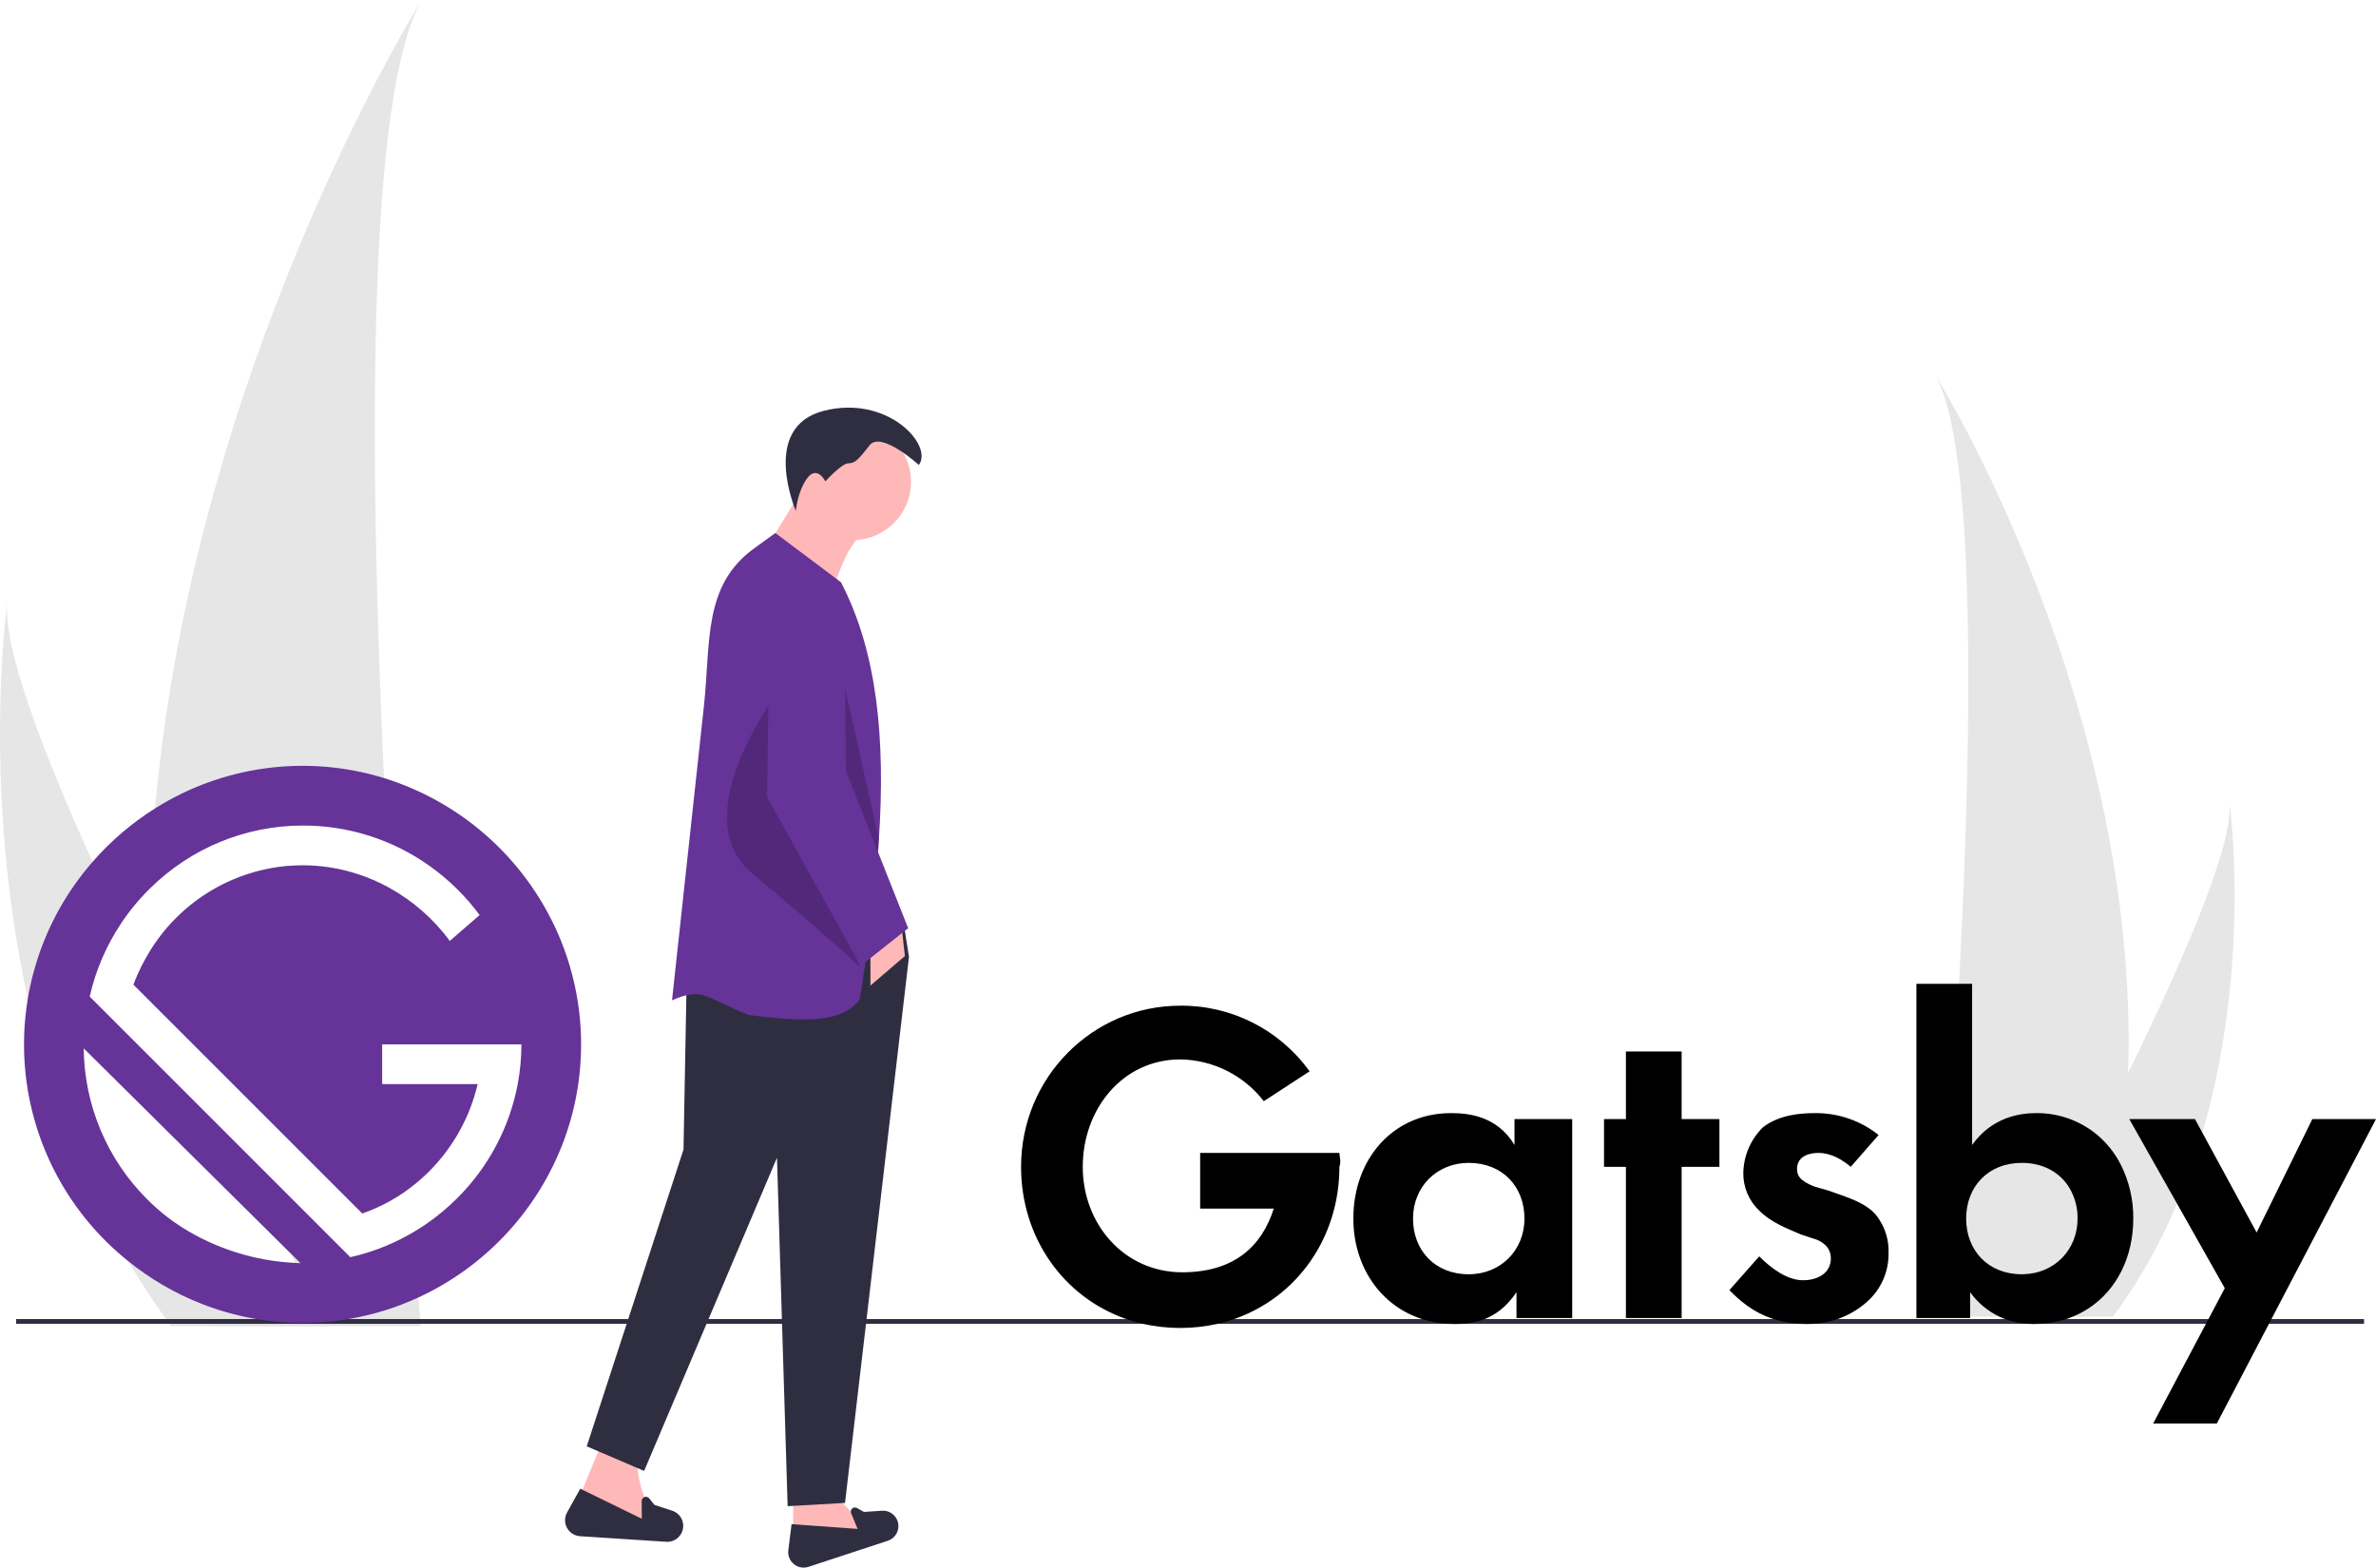
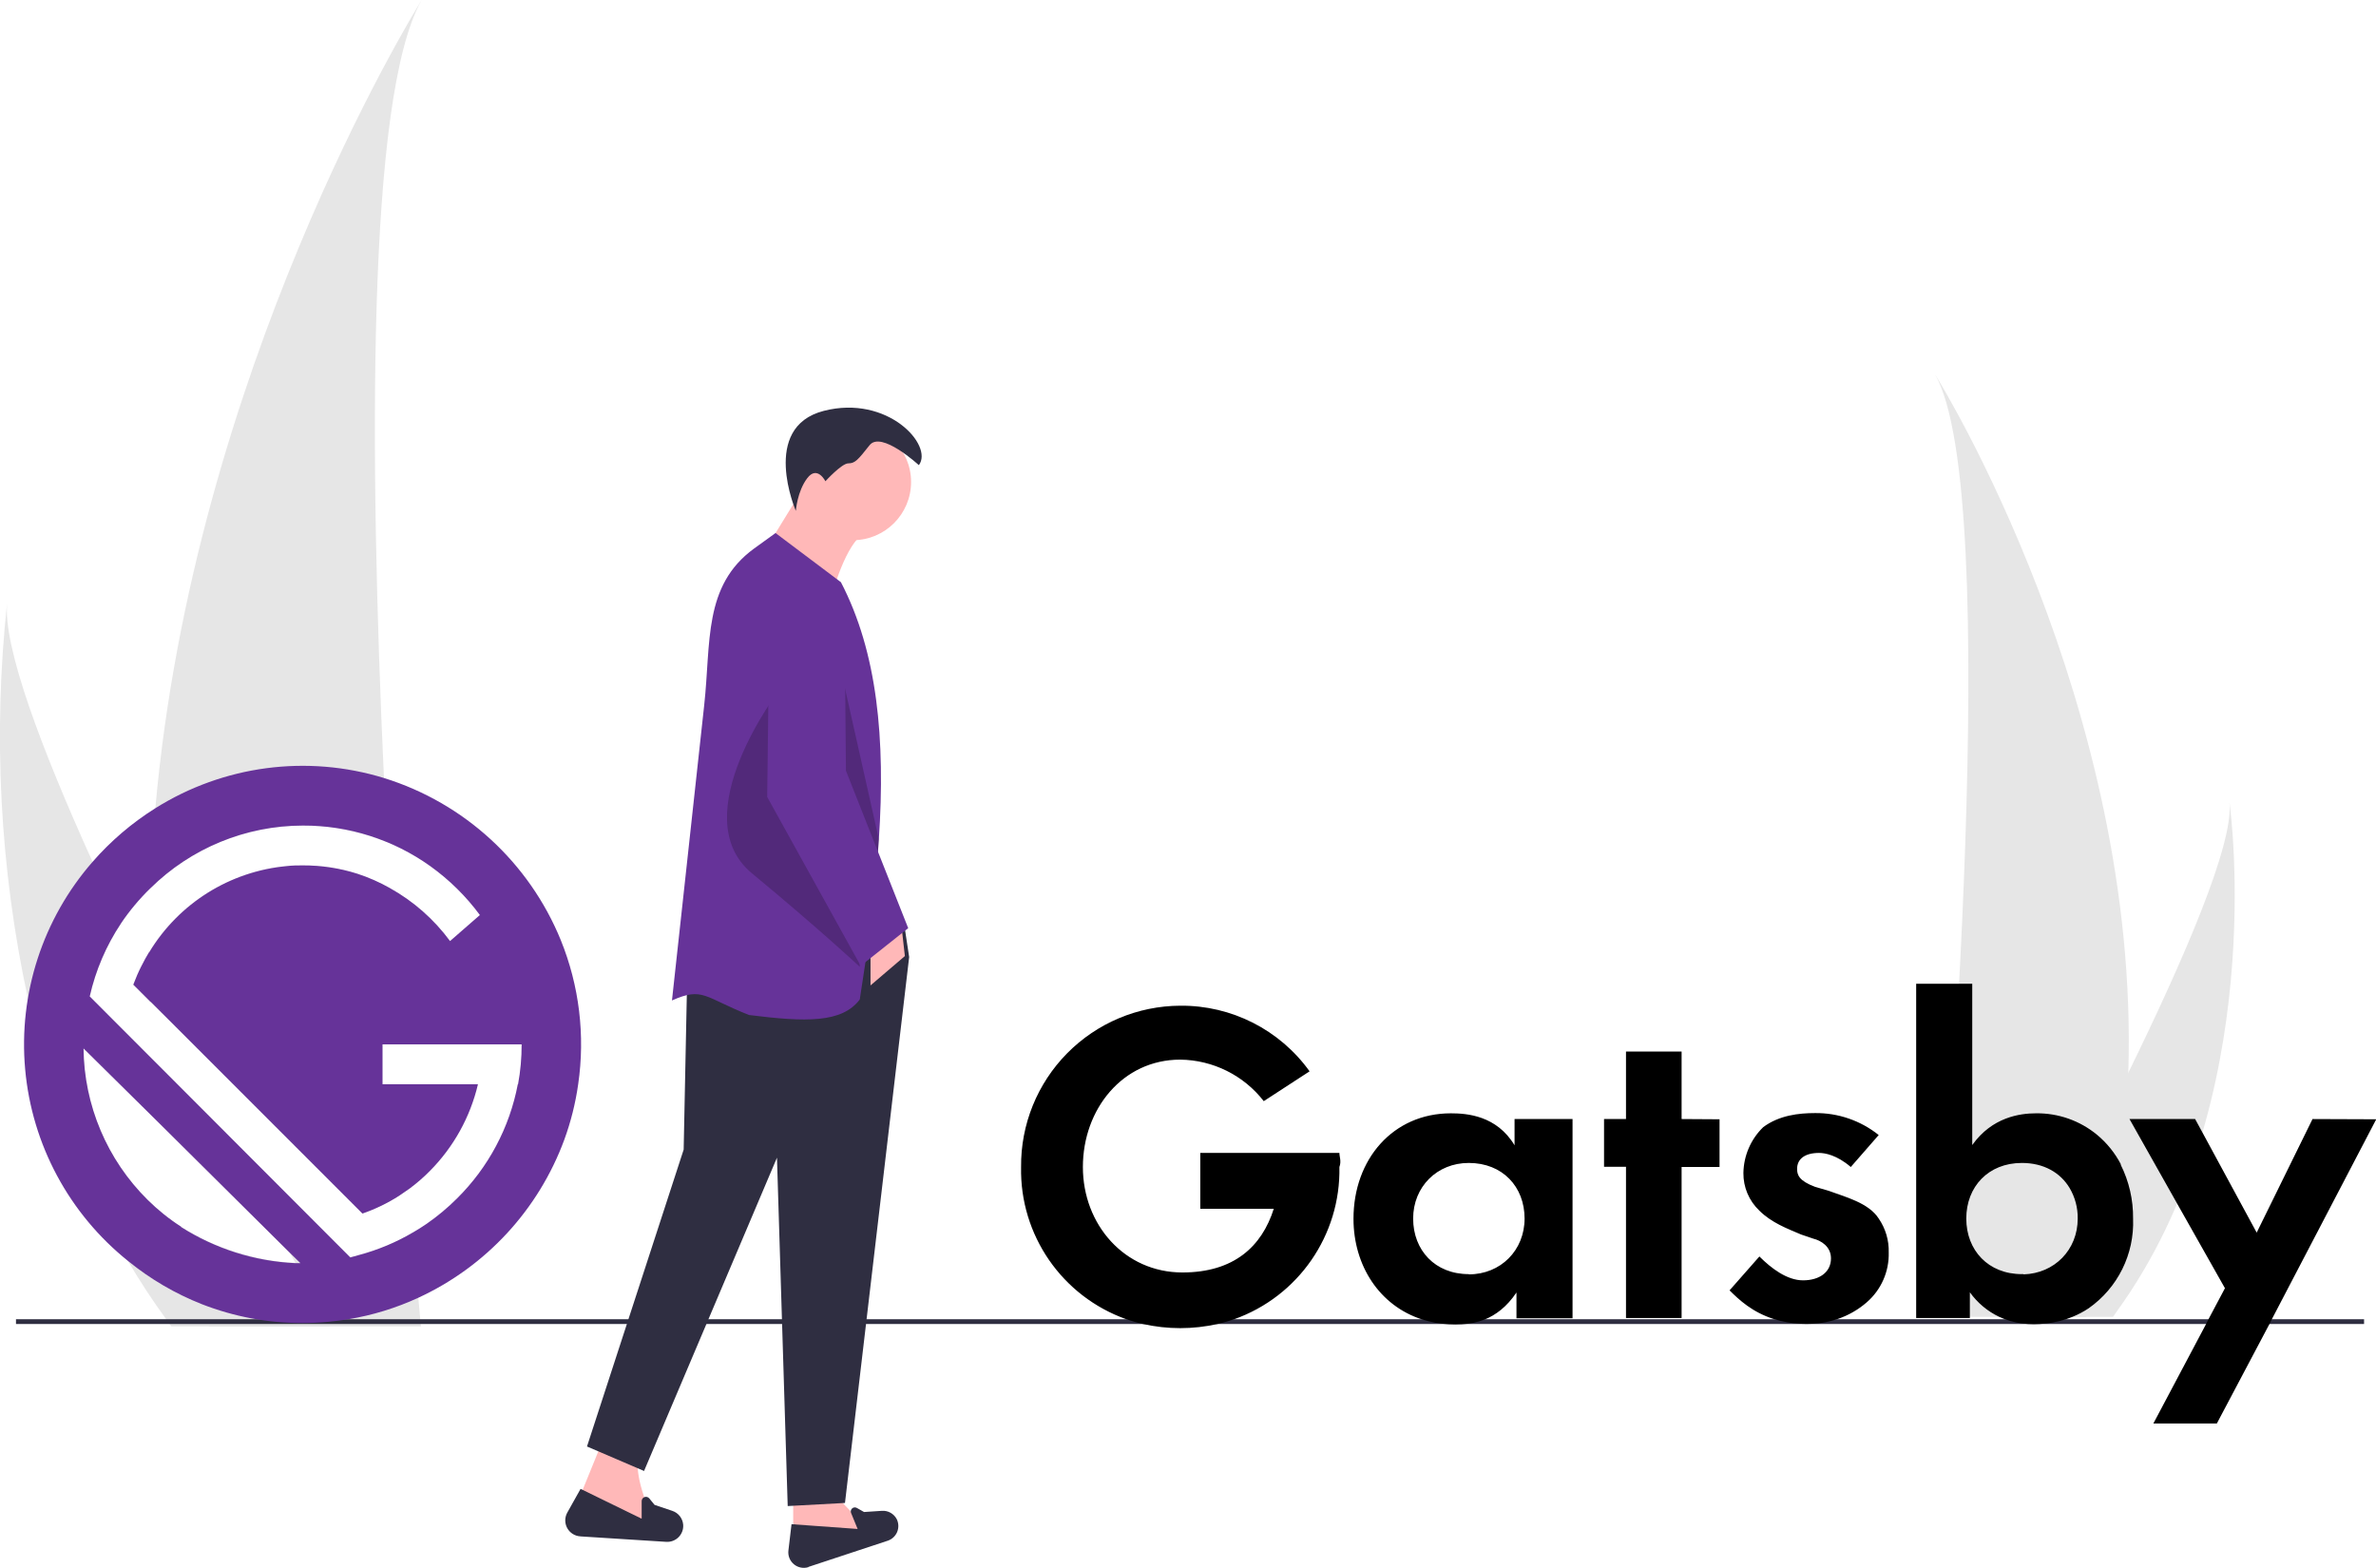
- <svg xmlns="http://www.w3.org/2000/svg" id="b2f46e39-848f-4802-b668-f0d450449910" data-name="Layer 1" width="995.745" height="657.038" viewBox="0 0 995.745 657.038">
-   <path d="M993.997,571.118a361.651,361.651,0,0,1-16.894,99.972c-.235.751-.482,1.491-.729,2.242h-63.046c.067-.673.135-1.424.202-2.242,4.204-48.327,28.44-342.458-.538-392.758C915.526,282.412,998.885,417.562,993.997,571.118Z" transform="translate(-102.1249 -121.48)" fill="#e6e6e6" />
-   <path d="M989.266,671.09c-.527.751-1.076,1.502-1.637,2.242H940.334c.359-.639.773-1.39,1.256-2.242,7.813-14.102,30.94-56.264,52.407-99.972,23.07-46.97,44.235-95.723,42.453-113.368C1036.999,461.729,1052.962,583.045,989.266,671.09Z" transform="translate(-102.1249 -121.48)" fill="#e6e6e6" />
-   <path d="M278.48,677.33H189.74c-.11-.34-.22-.67-.33-1-.22-.67-.44-1.33-.65-2-.02-.05-.03-.11-.05-.16-.66-2.05-1.31-4.11-1.94-6.16q-4.965-16.14-8.72-32.32a97.761,97.761,0,0,0,47.84,15.13c-.8-1.46-1.61-2.96-2.45-4.51l-53.31-52.82q-1.965-13.575-3.18-27.07l81.99,81.99c1.21-.27,2.41-.57,3.6-.89a90.621,90.621,0,0,0,22.65-9.5c.87,10.84,1.63,20.04,2.24,27.28.3,3.4.55,6.37.77,8.87,0,.05.01.11.01.16.06.71.12,1.38.18,2C278.42,676.68,278.45,677.01,278.48,677.33Z" transform="translate(-102.1249 -121.48)" fill="#e6e6e6" />
-   <path d="M273.75,619.55q-2.205,1.665-4.54,3.14a72.253,72.253,0,0,1-15.27,7.38L172.4,548.53l-7.16-7.16q-.195-3.96-.31-7.92-.21-6.45-.26-12.88a75.436,75.436,0,0,1,57.49-36.11c2.22-.21,4.48-.31,6.76-.31A74.294,74.294,0,0,1,251.84,487.77a75.177,75.177,0,0,1,13.55,5.87c1.28,23.03,2.66,45.12,4.03,65.56H262.28v16.67h8.27c.66,9.36,1.3,18.3,1.92,26.73Q273.13,611.465,273.75,619.55Z" transform="translate(-102.1249 -121.48)" fill="#e6e6e6" />
-   <path d="M264.03,468.14q.165,3.195.33,6.38a91.362,91.362,0,0,0-99.34,19.29q.6-16.92,2.1-33.52c16.24-182.78,107.24-331.54,111.74-338.81-23.06,40.4-22.07,190.96-15.82,326.1Q263.52,457.93,264.03,468.14Z" transform="translate(-102.1249 -121.48)" fill="#e6e6e6" />
-   <path d="M172.4,548.53l-7.16-7.16-7.19-7.19a76.847,76.847,0,0,1,3.41-7.83q1.725,3.555,3.47,7.1Q168.65,541.025,172.4,548.53Z" transform="translate(-102.1249 -121.48)" fill="#e6e6e6" />
-   <path d="M240.47,677.33H173.9c-.25-.33-.5-.66-.75-1-.49-.66-.98-1.33-1.45-2-.04-.05-.07-.11-.11-.16q-8.535-11.805-15.75-24.12l-.01-.01c-20.98-35.63-34.05-73.8-42.04-110.06-18.94-85.99-9.28-161.18-8.62-166-1.8,18.49,14.14,61.03,35.74,108.74,3.83,8.47,7.84,17.1,11.96,25.78a91.294,91.294,0,0,0-13.16,30.68l57.11,57.11c9.92,18.99,19.12,36.17,26.62,50.02l-53.31-52.82L137.2,560.86a90.506,90.506,0,0,0,26.69,63.37,87.009,87.009,0,0,0,14.16,11.46,97.761,97.761,0,0,0,47.84,15.13c5.48,10.09,9.9,18.1,12.81,23.35.03.06.06.11.09.16.22.39.43.76.63,1.12.17.31.33.6.49.88C240.1,676.68,240.29,677.01,240.47,677.33Z" transform="translate(-102.1249 -121.48)" fill="#e6e6e6" />
-   <rect x="6.748" y="552.852" width="984" height="2" fill="#2f2e41" />
-   <path d="M663.45,604.7H605.09v23.34h30.85c-5.01,15.85-16.68,26.69-38.36,26.69-24.18,0-41.69-20.02-41.69-44.2s16.68-45.02,40.86-45.02a45.063,45.063,0,0,1,35.02,17.51l19.18-12.51a66.023,66.023,0,0,0-54.2-27.52c-36.69,0-66.71,30.02-66.71,67.54,0,29.67,17.73,54.66,44.13,63.8a63.971,63.971,0,0,0,6.96,2,70.934,70.934,0,0,0,31.23,0,64.145,64.145,0,0,0,6.97-2c26.39-9.14,44.12-34.13,44.12-63.8C664.29,608.03,663.45,606.36,663.45,604.7ZM1071.19,590.52l-23.35,47.53-22.75-41.84L1022,590.52H994.48l20.02,35.46,20,35.42-6.84,12.93-1.06,2-22.11,41.77h26.68L1053.01,676.33l1.04-2L1097.87,590.52ZM990.89,609.57a40.247,40.247,0,0,0-9.91-12.49,39.372,39.372,0,0,0-25.69-9.06c-6.67,0-18.34,1.67-26.68,13.34V533.82H905.26V673.9h22.51V663.06a32.025,32.025,0,0,0,12.28,10.27c.8.38,1.6.71,2.39,1a33.364,33.364,0,0,0,9.65,2c.91.06,1.7.07,2.37.07.85,0,1.68-.02,2.51-.07a43.013,43.013,0,0,0,11.05-2c.94-.3,1.85-.63,2.74-1a38.1,38.1,0,0,0,6.76-3.55c11.67-7.69,18.63-21.41,18.63-37.57A49.164,49.164,0,0,0,990.89,609.57Zm-40.76,45.97c-.22.02-.45.02-.68.02-14.17,0-23.34-10.01-23.34-23.35s9.17-23.34,23.34-23.34c9.08,0,16.1,4.1,19.97,10.55a24.546,24.546,0,0,1,3.38,12.79C972.8,645.32,963.13,655.22,950.13,655.54Zm-60.71-23.33c-4.17-6.67-14.18-9.17-20.85-11.67l-5.83-1.67c-6.67-2.5-7.51-5-7.51-7.5,0-4.17,3.34-6.67,9.17-6.67,2.51,0,7.51.83,13.34,5.83l11.68-13.34a41.994,41.994,0,0,0-26.68-9.17c-6.67,0-15.01.83-21.68,5.84a27.45,27.45,0,0,0-8.34,19.17,21.365,21.365,0,0,0,6.67,15.85c5,5,11.67,7.5,17.51,10l5,1.67c3.34.83,7.51,3.34,7.51,8.34,0,5.84-5.01,9.17-11.68,9.17s-13.34-5-18.34-10.01l-12.51,14.18c4.03,4.03,9.66,9.26,18.52,12.1a44.155,44.155,0,0,0,11.26,2c.89.05,1.8.07,2.74.07.79,0,1.58-.02,2.35-.07a37.407,37.407,0,0,0,10.46-2,36.155,36.155,0,0,0,12.21-7.1,26.732,26.732,0,0,0,9.17-20.84A23.879,23.879,0,0,0,889.42,632.21Zm-82.55-41.69V562.17H783.52v28.35h-9.17v20.01h9.17V673.9h23.35V610.53h15.84V590.52Zm-70.04,0v10.84c-7.5-12.51-20.01-13.34-26.68-13.34-24.18,0-40.86,19.18-40.86,44.19,0,19.58,10.93,36.42,28.82,42.12a43.632,43.632,0,0,0,11.14,2c.85.05,1.7.07,2.57.07.89,0,1.85-.01,2.87-.07a30.148,30.148,0,0,0,9.65-2c4.51-1.79,9.23-5.11,13.32-11.27V673.9h23.35V590.52Zm-19.18,65.04c-14.17,0-23.35-10.01-23.35-23.35s10.01-23.34,23.35-23.34c14.18,0,23.35,10,23.35,23.34S730.99,655.56,717.65,655.56Z" transform="translate(-102.1249 -121.48)" />
-   <path d="M270.55,575.87c.66,9.36,1.3,18.3,1.92,26.73q.66,8.865,1.28,16.95a73.591,73.591,0,0,0,8.39-7.28,76.403,76.403,0,0,0,20.16-36.4ZM164.93,533.45q-.21-6.45-.26-12.88-1.725,2.805-3.21,5.78a76.847,76.847,0,0,0-3.41,7.83l7.19,7.19Q165.045,537.41,164.93,533.45Zm105.62,42.42c.66,9.36,1.3,18.3,1.92,26.73q.66,8.865,1.28,16.95a73.591,73.591,0,0,0,8.39-7.28,76.403,76.403,0,0,0,20.16-36.4Zm0,0c.66,9.36,1.3,18.3,1.92,26.73q.66,8.865,1.28,16.95a73.591,73.591,0,0,0,8.39-7.28,76.403,76.403,0,0,0,20.16-36.4Zm-105.88-55.3q-1.725,2.805-3.21,5.78a76.847,76.847,0,0,0-3.41,7.83l7.19,7.19q-.195-3.96-.31-7.92Q164.72,527,164.67,520.57ZM337.09,515.44a117.747,117.747,0,0,0-74.05-67.86,116.096,116.096,0,0,0-95.92,12.71,118.007,118.007,0,0,0-26.21,22.43A116.289,116.289,0,0,0,155.83,650.04l.01.01a116.943,116.943,0,0,0,30.93,17.96,115.741,115.741,0,0,0,42.15,7.92q5.31,0,10.5-.48,4.395-.39,8.69-1.12a114.269,114.269,0,0,0,29.32-9.03,117.787,117.787,0,0,0,61.17-66.23,114.656,114.656,0,0,0,5.86-23.2,116.112,116.112,0,0,0-7.37-60.43ZM178.05,635.69a87.009,87.009,0,0,1-14.16-11.46,90.506,90.506,0,0,1-26.69-63.37l32.93,32.63,53.31,52.82,4.65,4.61c-.73-.03-1.47-.06-2.2-.1A97.761,97.761,0,0,1,178.05,635.69Zm141.04-59.82a91.415,91.415,0,0,1-25.45,47.9,93.126,93.126,0,0,1-12.74,10.61c-1.85,1.28-3.76,2.5-5.71,3.64a90.621,90.621,0,0,1-22.65,9.5c-1.19.32-2.39.62-3.6.89L139.71,539.18a91.294,91.294,0,0,1,13.16-30.68,93.094,93.094,0,0,1,12.15-14.69,90.999,90.999,0,0,1,63.9-26.33,91.201,91.201,0,0,1,53.4,17.05A93.562,93.562,0,0,1,303.13,505l-12.5,10.84a79.252,79.252,0,0,0-25.24-22.2,75.177,75.177,0,0,0-13.55-5.87A74.294,74.294,0,0,0,228.92,484.15c-2.28,0-4.54.1-6.76.31A75.436,75.436,0,0,0,164.67,520.57q-1.725,2.805-3.21,5.78a76.847,76.847,0,0,0-3.41,7.83l7.19,7.19,7.16,7.16,81.54,81.54a72.253,72.253,0,0,0,15.27-7.38q2.34-1.47,4.54-3.14a73.591,73.591,0,0,0,8.39-7.28,76.403,76.403,0,0,0,20.16-36.4H262.28V559.2h58.36A89.897,89.897,0,0,1,319.09,575.87Zm-48.54,0c.66,9.36,1.3,18.3,1.92,26.73q.66,8.865,1.28,16.95a73.591,73.591,0,0,0,8.39-7.28,76.403,76.403,0,0,0,20.16-36.4Zm0,0c.66,9.36,1.3,18.3,1.92,26.73q.66,8.865,1.28,16.95a73.591,73.591,0,0,0,8.39-7.28,76.403,76.403,0,0,0,20.16-36.4Z" transform="translate(-102.1249 -121.48)" fill="#639" />
-   <polygon points="332.398 648.706 365.998 643.436 352.162 628.942 332.398 628.942 332.398 648.706" fill="#ffb8b8" />
-   <path d="M440.955,778.187l33.236-10.933a6.464,6.464,0,0,0,3.762-9.031h0a6.464,6.464,0,0,0-6.217-3.558l-7.539.509-2.955-1.663a1.719,1.719,0,0,0-2.432,2.152l2.725,6.617-27.671-1.976-1.365,10.922A6.481,6.481,0,0,0,440.955,778.187Z" transform="translate(-102.1249 -121.48)" fill="#2f2e41" />
-   <path d="M343.056,753.635l34.918,9.224c-6.431-13.341-10.392-25.146-7.906-32.941l-16.471-1.976Z" transform="translate(-102.1249 -121.48)" fill="#ffb8b8" />
-   <path d="M345.203,765.344l36.129,2.343a6.689,6.689,0,0,0,7.099-7.216v0a6.689,6.689,0,0,0-4.594-5.817l-7.434-2.423-2.194-2.738a1.778,1.778,0,0,0-3.166,1.127l.06,7.405-25.8-12.586-5.529,9.957A6.707,6.707,0,0,0,345.203,765.344Z" transform="translate(-102.1249 -121.48)" fill="#2f2e41" />
-   <circle cx="357.423" cy="201.969" r="24.377" fill="#ffb8b8" />
-   <path d="M420.869,355.185l28.177,21.305c4.554-17.387,10.02-29.807,17.181-32.988L438.05,327.008Z" transform="translate(-102.1249 -121.48)" fill="#ffb8b8" />
-   <polygon points="245.895 606.197 269.949 616.506 325.616 485.241 330.084 631.282 354.138 629.908 380.94 401.052 378.879 387.994 287.817 408.268 286.443 481.804 245.895 606.197" fill="#2f2e41" />
-   <path d="M487.189,316.355s-15.807-14.432-20.618-8.247-6.185,7.56-8.934,7.56-9.622,7.56-9.622,7.56-3.436-6.873-7.56-1.375-4.811,13.745-4.811,13.745-15.12-35.05,11.683-41.923S493.374,308.108,487.189,316.355Z" transform="translate(-102.1249 -121.48)" fill="#2f2e41" />
-   <path d="M383.757,540.744c13.058-5.718,13.443-1.23,32.301,6.185,23.752,2.948,38.851,3.326,46.39-6.529,3.086-19.566,5.615-38.328,7.175-56.169q.484-5.515.838-10.92c2.749-41.971-.618-78.457-15.917-107.817l-27.49-20.618-8.969,6.508c-21.422,15.546-18.089,39.428-20.934,65.743Z" transform="translate(-102.1249 -121.48)" fill="#663399" />
-   <polygon points="364.79 413.079 379.222 400.708 377.848 388.338 364.79 388.338 364.79 413.079" fill="#ffb8b8" />
-   <path d="M428.825,410.509S388.222,463.428,417.224,487.482s45.224,39.174,45.224,39.174S460.727,422.88,428.825,410.509Z" transform="translate(-102.1249 -121.48)" opacity="0.2" />
-   <path d="M444.579,463.428l25.044,20.803q.484-5.515.838-10.92l-16.948-75.859Z" transform="translate(-102.1249 -121.48)" opacity="0.2" />
-   <path d="M462.791,526.312l19.93-15.807-26.116-65.976-.593-68.771a15.659,15.659,0,0,0-10.413-14.619h0a15.659,15.659,0,0,0-20.904,14.543l-1.079,79.844Z" transform="translate(-102.1249 -121.48)" fill="#663399" />
+ <svg xmlns="http://www.w3.org/2000/svg" viewBox="0 0 995.7 657">
+   <path d="M891.9 449.6a361.7 361.7 0 01-17 100l-.7 2.3h-63l.2-2.3c4.2-48.3 28.4-342.4-.5-392.7 2.5 4 85.9 139.2 81 292.7z" fill="#e6e6e6" />
+   <path d="M887.1 549.6l-1.6 2.3h-47.3l1.3-2.3c7.8-14 30.9-56.3 52.4-100 23-47 44.2-95.7 42.4-113.3.6 4 16.5 125.3-47.2 213.3zM176.4 555.9H87.6c0-.4-.2-.7-.3-1l-.7-2v-.2l-2-6.2q-5-16.1-8.7-32.3a97.8 97.8 0 0047.9 15.1l-2.5-4.5L68 472q-2-13.6-3.2-27l82 82a86 86 0 003.6-1 90.6 90.6 0 0022.7-9.5l2.2 27.3.8 8.9v.2a166.4 166.4 0 00.3 3z" fill="#e6e6e6" />
+   <path d="M171.6 498q-2.2 1.7-4.5 3.2a72.3 72.3 0 01-15.3 7.4L70.3 427l-7.2-7.2-.3-8-.3-12.8A75.4 75.4 0 01120 363c2.3-.2 4.5-.3 6.8-.3a74.3 74.3 0 0123 3.6 75.2 75.2 0 0113.5 5.9c1.2 23 2.6 45 4 65.5h-7.1v16.7h8.2l2 26.7 1.2 17zM162 346.7q0 3.2.2 6.3A91.4 91.4 0 0063 372.3q.6-16.9 2.1-33.5C81.2 156 172.2 7.3 176.7 0c-23 40.4-22 191-15.8 326.1l1 20.6z" fill="#e6e6e6" />
+   <path d="M70.3 427L63 420l-7.2-7.2a76.8 76.8 0 013.4-7.8l3.5 7 7.5 15.2z" fill="#e6e6e6" />
+   <path d="M138.3 555.9H71.8a86.8 86.8 0 01-2.2-3l-.1-.2q-8.6-11.8-15.8-24.1c-21-35.7-34-73.8-42-110.1a521 521 0 01-8.7-166c-1.8 18.5 14.2 61 35.8 108.7a1541 1541 0 0012 25.8 91.3 91.3 0 00-13.2 30.7l57.1 57.1c10 19 19.1 36.2 26.6 50L68 472l-33-32.6a90.5 90.5 0 0026.8 63.4 87 87 0 0014.1 11.4 97.8 97.8 0 0047.9 15.1 3087.6 3087.6 0 0012.9 23.6l.6 1 .5 1 .5 1z" fill="#e6e6e6" />
+   <path fill="#2f2e41" d="M6.7 552.9h984v2H6.7z" />
+   <path d="M561.3 483.2H503v23.4h30.8c-5 15.8-16.7 26.7-38.3 26.7-24.2 0-41.7-20-41.7-44.2s16.6-45 40.8-45a45 45 0 0135 17.4l19.2-12.5a66 66 0 00-54.2-27.5 67 67 0 00-66.7 67.6 66.3 66.3 0 0044.1 63.8 64 64 0 007 2 71 71 0 0031.2 0 64.1 64.1 0 007-2 66.3 66.3 0 0044.1-63.8c.9-2.5 0-4.2 0-5.9zM969.1 469l-23.4 47.6-22.7-41.9-3.1-5.7h-27.5l20 35.5 20 35.4-6.9 13-1 2-22.1 41.7H929L951 555l1-2 43.8-83.9zm-80.3 19a40.2 40.2 0 00-10-12.4 39.4 39.4 0 00-25.6-9c-6.7 0-18.4 1.6-26.7 13.3v-67.6H803v140.1h22.5v-10.8a32 32 0 0012.3 10.3l2.4 1a33.4 33.4 0 009.7 2 35.2 35.2 0 004.8 0 43 43 0 0011.1-2l2.7-1a38.1 38.1 0 006.8-3.6 43.8 43.8 0 0018.6-37.6 49.2 49.2 0 00-5.2-22.6zM848 534h-.7c-14.1 0-23.3-10-23.3-23.3s9.2-23.3 23.3-23.3c9.1 0 16.1 4 20 10.5a24.5 24.5 0 013.4 12.8c0 13.1-9.7 23-22.7 23.4zm-60.7-23.3c-4.2-6.6-14.2-9.1-20.9-11.6l-5.8-1.7c-6.7-2.5-7.5-5-7.5-7.5 0-4.2 3.3-6.7 9.2-6.7 2.5 0 7.5.9 13.3 5.9l11.7-13.4a42 42 0 00-26.7-9.2c-6.7 0-15 .9-21.7 5.9a27.4 27.4 0 00-8.3 19.2 21.4 21.4 0 006.7 15.8c5 5 11.6 7.5 17.5 10l5 1.7c3.3.8 7.5 3.3 7.5 8.3 0 5.9-5 9.2-11.7 9.2s-13.3-5-18.3-10l-12.5 14.2c4 4 9.6 9.2 18.5 12a44.2 44.2 0 0011.2 2 48.9 48.9 0 005.1 0 37.4 37.4 0 0010.5-2 36.2 36.2 0 0012.2-7 26.7 26.7 0 009.2-20.9 23.9 23.9 0 00-4.2-14.2zM704.7 469v-28.3h-23.3V469h-9.2v20h9.2v63.4h23.3v-63.3h15.9v-20zm-70 0V480c-7.5-12.5-20-13.4-26.7-13.4-24.2 0-40.8 19.2-40.8 44.2 0 19.6 10.9 36.5 28.8 42.2a43.6 43.6 0 0011.1 2 43.6 43.6 0 005.5 0 30.1 30.1 0 009.6-2c4.5-1.8 9.2-5.2 13.3-11.3v10.8H659V469zm-19.2 65c-14.1 0-23.3-10-23.3-23.3s10-23.3 23.3-23.3c14.2 0 23.4 10 23.4 23.3s-10 23.4-23.4 23.4z" />
+   <path d="M168.4 454.4l2 26.7 1.2 17a73.6 73.6 0 008.4-7.3 76.4 76.4 0 0020.2-36.4zM62.8 412l-.3-13q-1.7 2.9-3.2 5.9a76.8 76.8 0 00-3.4 7.8l7.2 7.2-.3-8zm105.6 42.4l2 26.7 1.2 17a73.6 73.6 0 008.4-7.3 76.4 76.4 0 0020.2-36.4zm0 0l2 26.7 1.2 17a73.6 73.6 0 008.4-7.3 76.4 76.4 0 0020.2-36.4zM62.5 399q-1.7 2.8-3.2 5.8a76.8 76.8 0 00-3.4 7.8l7.2 7.2-.3-8-.3-12.8zM235 394a117.7 117.7 0 00-74-67.9 116.1 116.1 0 00-96 12.7 118 118 0 00-26.2 22.4 116.3 116.3 0 0015 167.4 117 117 0 0030.8 18 115.7 115.7 0 0042.2 7.9q5.3 0 10.5-.5 4.4-.4 8.7-1.1a114.3 114.3 0 0029.3-9 117.8 117.8 0 0061.2-66.3 114.7 114.7 0 005.8-23.2A116.1 116.1 0 00235 394zM76 514.2a87 87 0 01-14.2-11.4A90.5 90.5 0 0135 439.4L68 472l53.2 52.8 4.7 4.6h-2.2a97.8 97.8 0 01-47.9-15.2zm141-59.8a91.4 91.4 0 01-25.5 47.9 93.1 93.1 0 01-12.7 10.6 89 89 0 01-5.7 3.6 90.6 90.6 0 01-22.7 9.5 86 86 0 01-3.6 1L37.6 417.6A91.3 91.3 0 0150.7 387 93 93 0 0163 372.3a91 91 0 0163.9-26.3 91.2 91.2 0 0153.4 17 93.6 93.6 0 0120.8 20.5l-12.5 10.9a79.3 79.3 0 00-25.2-22.2 75.2 75.2 0 00-13.6-6 74.3 74.3 0 00-22.9-3.5c-2.3 0-4.5 0-6.8.3a75.4 75.4 0 00-57.5 36q-1.7 2.9-3.2 5.9a76.8 76.8 0 00-3.4 7.8l7.2 7.2 7.2 7.2 81.5 81.5a72.3 72.3 0 0015.3-7.4l4.5-3.1a73.6 73.6 0 008.4-7.3 76.4 76.4 0 0020.2-36.4h-40v-16.7h58.3a89.9 89.9 0 01-1.5 16.7zm-48.6 0l2 26.7 1.2 17a73.6 73.6 0 008.4-7.3 76.4 76.4 0 0020.2-36.4zm0 0l2 26.7 1.2 17a73.6 73.6 0 008.4-7.3 76.4 76.4 0 0020.2-36.4z" fill="#639" />
+   <path fill="#ffb8b8" d="M332.4 648.7l33.6-5.3-13.8-14.5h-19.8v19.8z" />
+   <path d="M338.8 656.7l33.3-11a6.5 6.5 0 003.7-9 6.5 6.5 0 00-6.2-3.5l-7.5.5-3-1.7a1.7 1.7 0 00-2.4 2.2l2.7 6.6-27.7-2-1.3 11a6.5 6.5 0 008.4 7z" fill="#2f2e41" />
+   <path d="M241 632.2l34.8 9.2c-6.4-13.4-10.3-25.2-7.9-33l-16.4-2z" fill="#ffb8b8" />
+   <path d="M243 643.9l36.2 2.3a6.7 6.7 0 007.1-7.2 6.7 6.7 0 00-4.6-5.8l-7.4-2.5-2.2-2.7a1.8 1.8 0 00-3.2 1.1v7.4L243.3 624l-5.6 10a6.7 6.7 0 005.5 9.9z" fill="#2f2e41" />
+   <circle cx="357.4" cy="202" r="24.4" fill="#ffb8b8" />
+   <path d="M318.7 233.7L347 255c4.6-17.4 10-29.8 17.2-33l-28.2-16.5z" fill="#ffb8b8" />
+   <path fill="#2f2e41" d="M245.9 606.2l24 10.3 55.7-131.3 4.5 146 24-1.3L381 401.1l-2-13.1-91 20.3-1.5 73.5L246 606.2zM385 194.9s-15.7-14.5-20.6-8.3-6.1 7.6-8.9 7.6-9.6 7.5-9.6 7.5-3.4-6.8-7.6-1.3-4.8 13.7-4.8 13.7-15.1-35 11.7-41.9 46 14.4 39.9 22.7z" />
+   <path d="M281.6 419.3c13-5.8 13.5-1.3 32.3 6.1 23.8 3 38.9 3.4 46.4-6.5 3.1-19.5 5.6-38.3 7.2-56.1l.8-11c2.8-42-.6-78.4-15.9-107.8L325 223.4l-9 6.5c-21.4 15.6-18 39.4-20.9 65.7z" fill="#639" />
+   <path fill="#ffb8b8" d="M364.8 413l14.4-12.3-1.4-12.4h-13v24.8z" />
+   <path d="M326.7 289s-40.6 53-11.6 77 45.2 39.2 45.2 39.2-1.7-103.8-33.6-116.2z" opacity=".2" />
+   <path d="M342.5 342l25 20.8.8-11-17-75.8z" opacity=".2" />
+   <path d="M360.7 404.8l19.9-15.8-26.1-66-.6-68.7a15.7 15.7 0 00-10.4-14.6 15.7 15.7 0 00-21 14.5l-1 79.8z" fill="#639" />
</svg>
